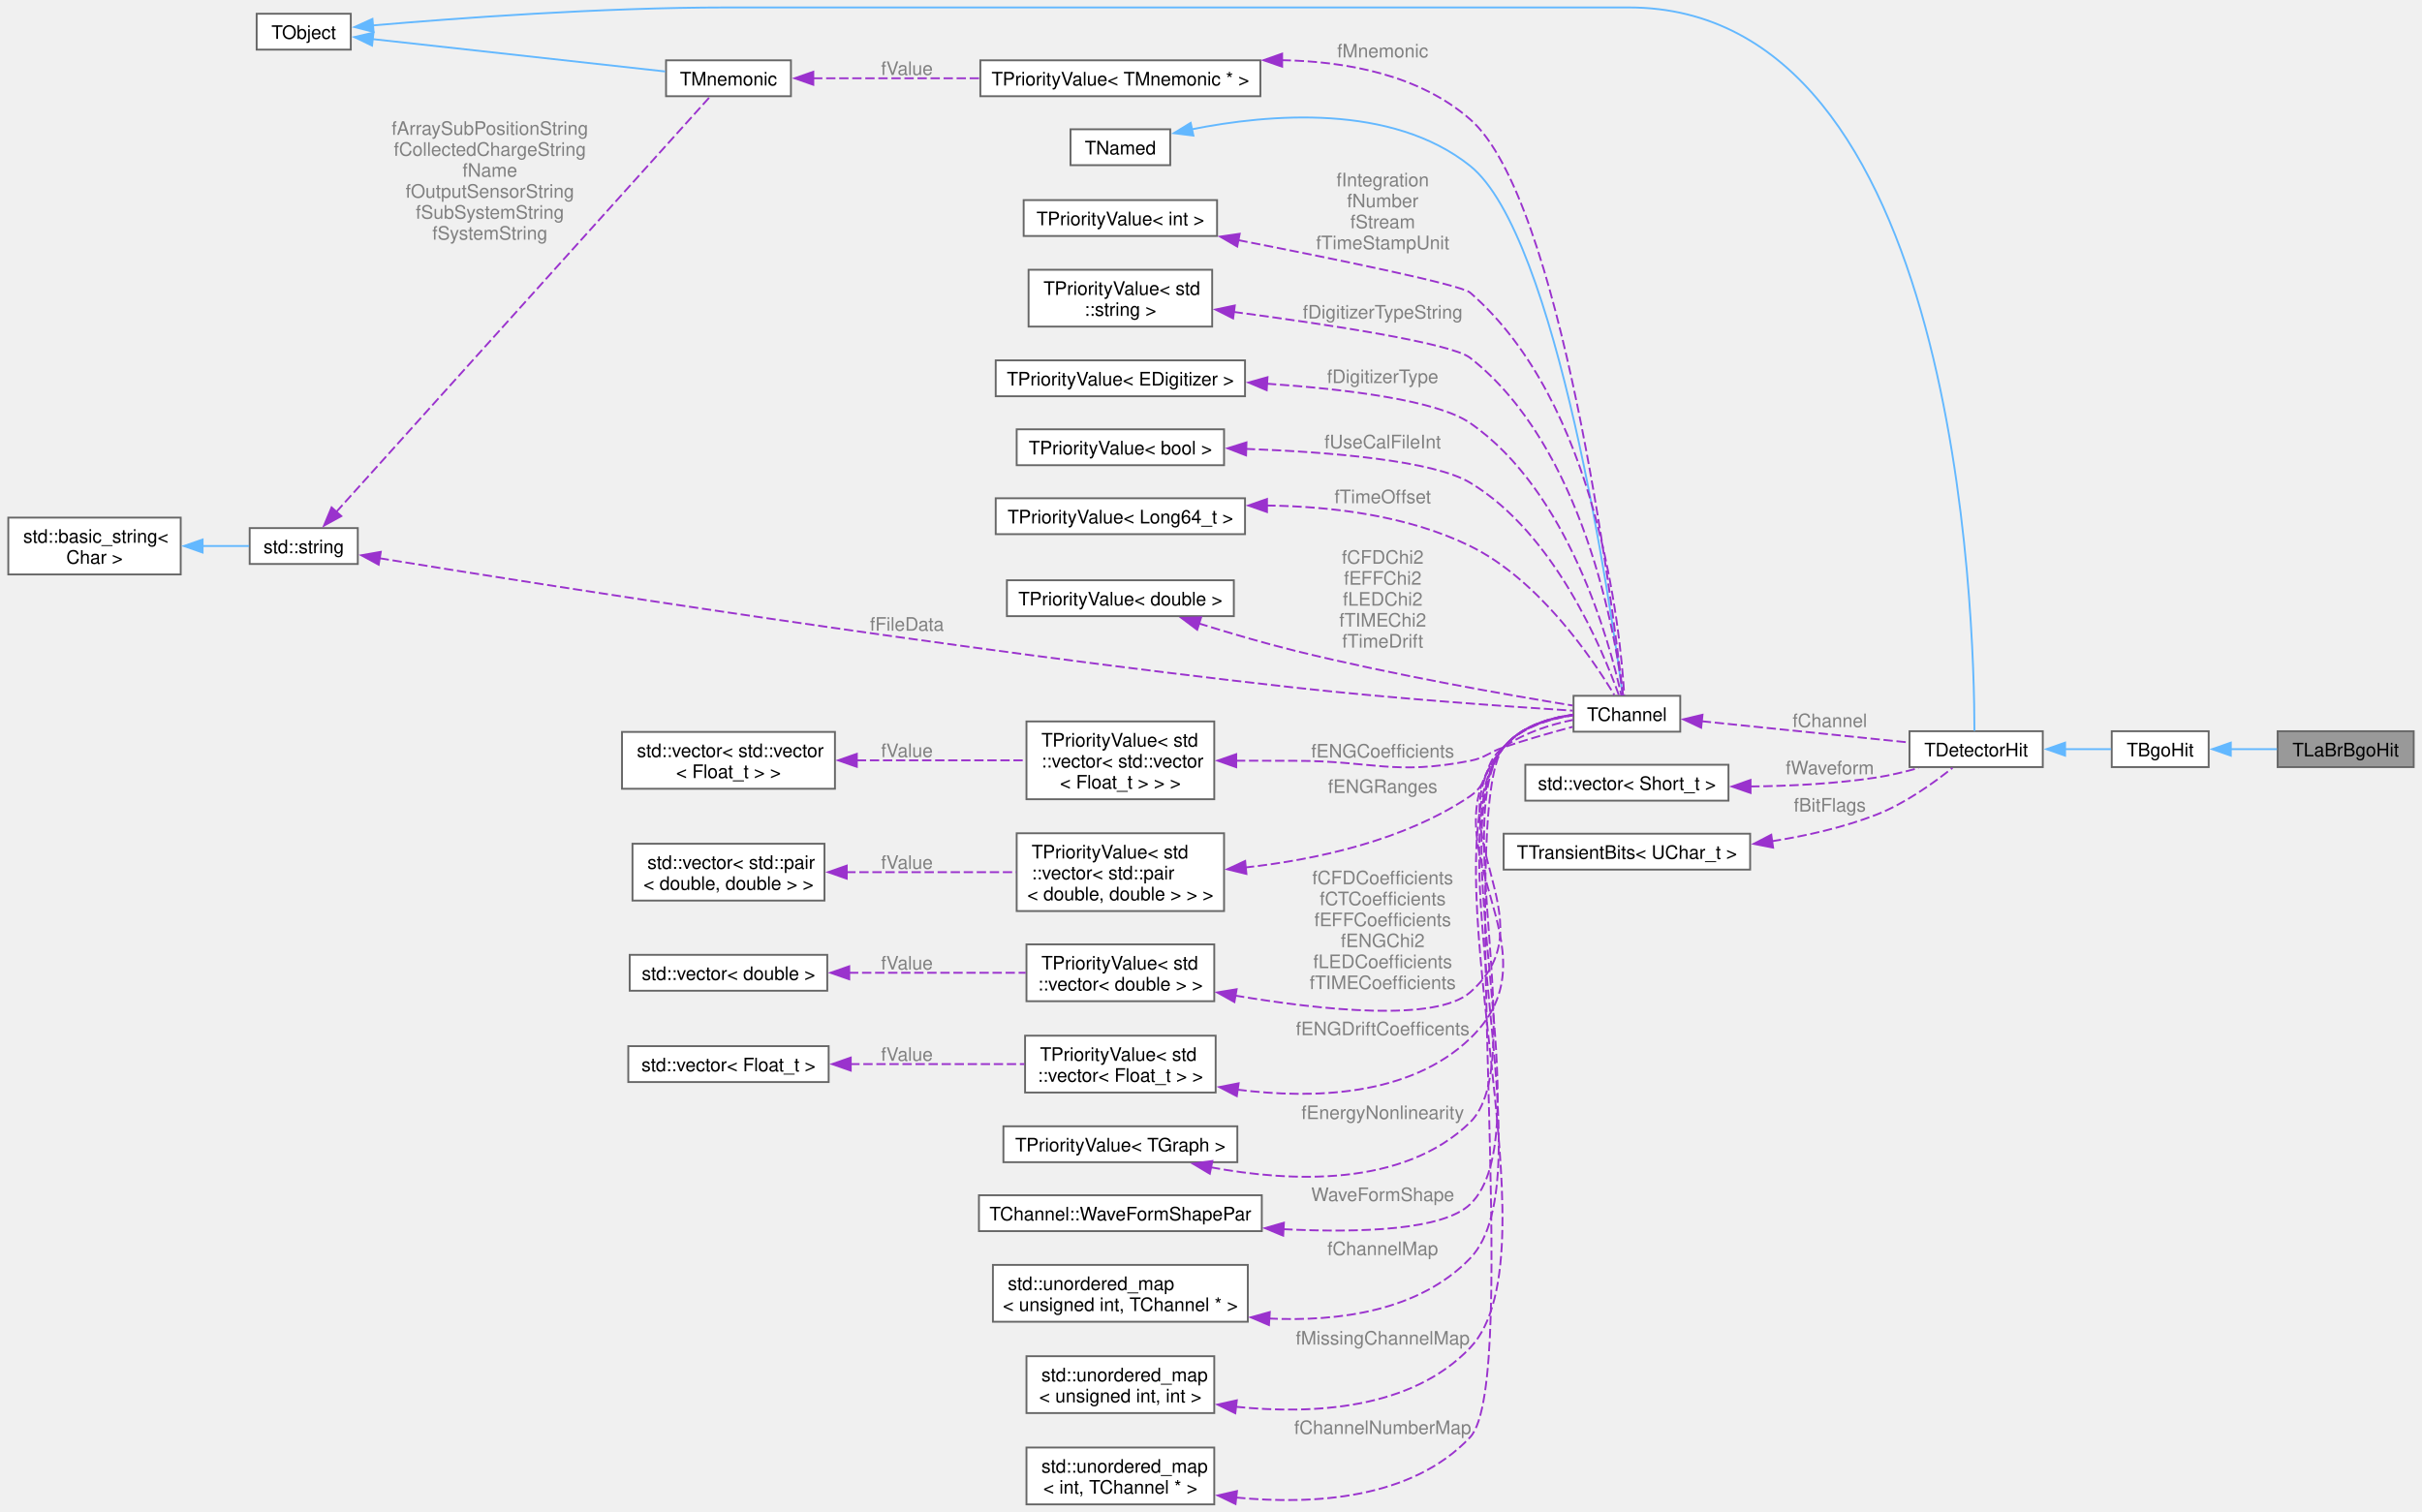
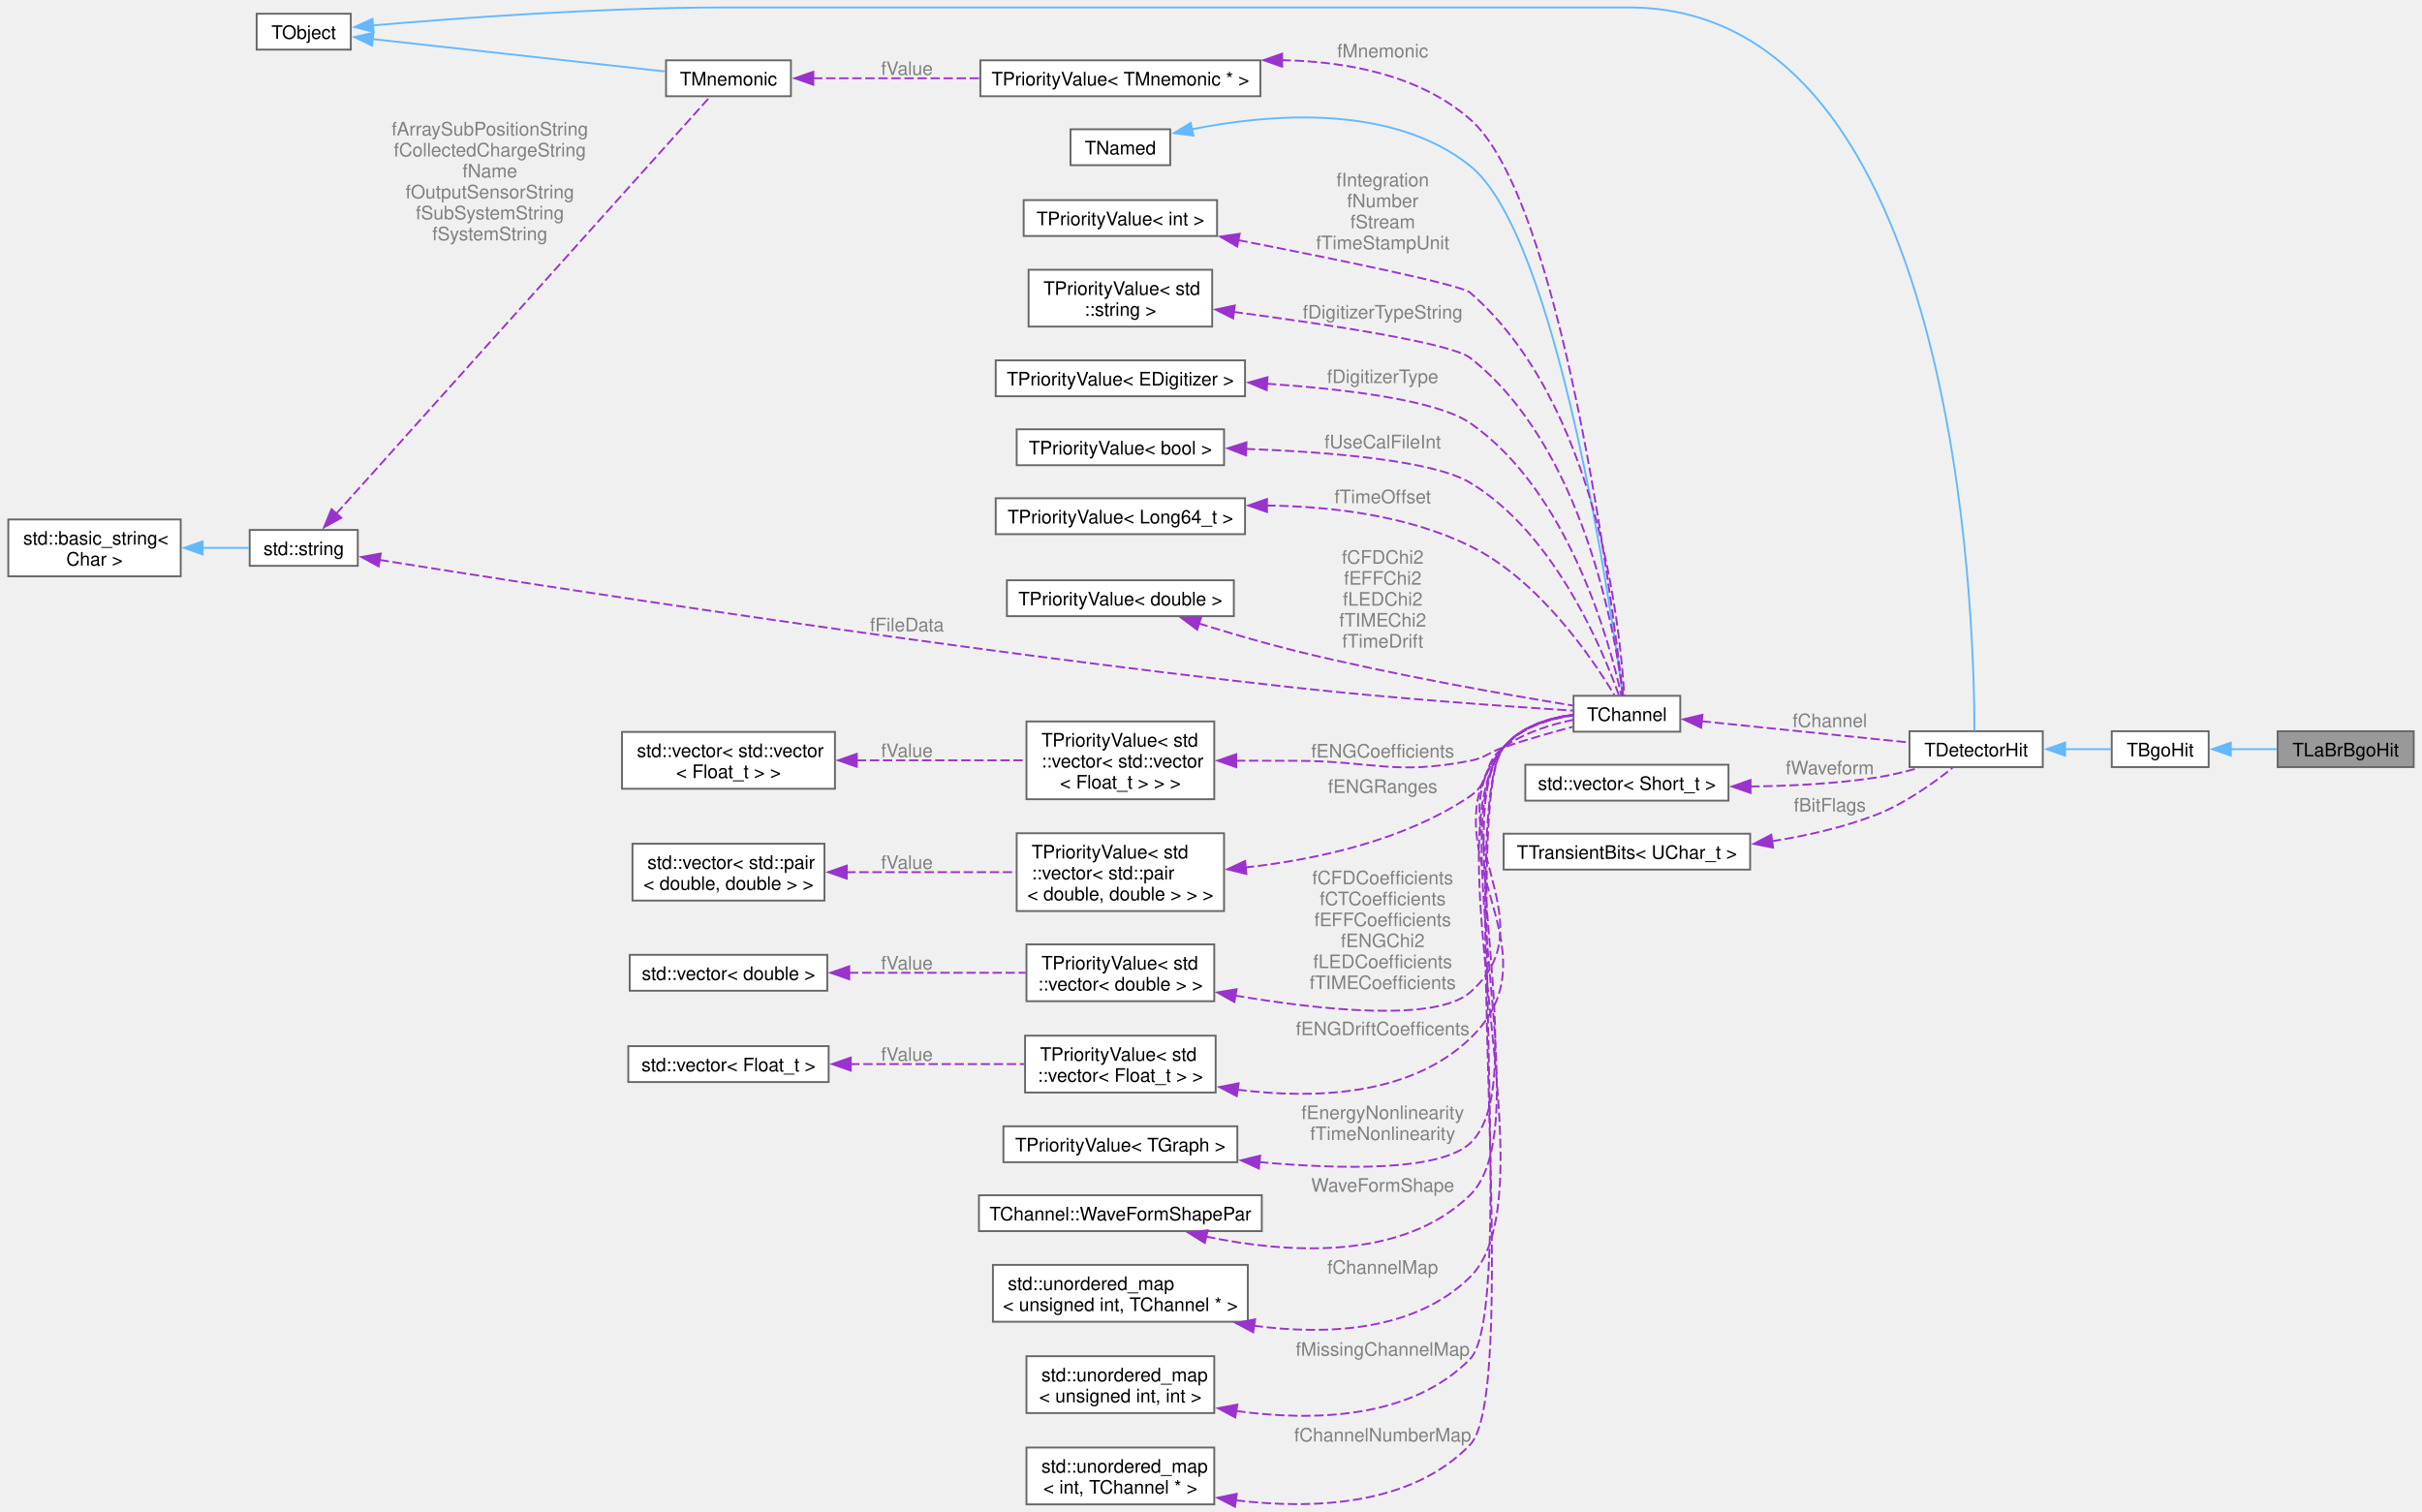
<svg xmlns="http://www.w3.org/2000/svg" xmlns:xlink="http://www.w3.org/1999/xlink" width="1299pt" height="811pt" viewBox="0.00 0.00 1298.50 811.25">
  <g id="graph0" class="graph" transform="scale(1 1) rotate(0) translate(4 807.25)">
    <g id="Node000001" class="node">
      <g id="a_Node000001">
        <a xlink:title=" ">
          <polygon fill="#999999" stroke="#666666" points="1290.5,-414.88 1217.5,-414.88 1217.5,-395.62 1290.5,-395.62 1290.5,-414.88" />
          <text text-anchor="middle" x="1254" y="-401.38" font-family="Helvetica,sans-Serif" font-size="10.00">TLaBrBgoHit</text>
        </a>
      </g>
    </g>
    <g id="Node000002" class="node">
      <g id="a_Node000002">
        <a xlink:href="class_t_bgo_hit.html" target="_top" xlink:title=" ">
          <polygon fill="white" stroke="#666666" points="1180.5,-414.88 1128.5,-414.88 1128.5,-395.62 1180.5,-395.62 1180.5,-414.88" />
          <text text-anchor="middle" x="1154.5" y="-401.38" font-family="Helvetica,sans-Serif" font-size="10.00">TBgoHit</text>
        </a>
      </g>
    </g>
    <g id="edge1_Node000001_Node000002" class="edge">
      <g id="a_edge1_Node000001_Node000002">
        <a xlink:title=" ">
          <path fill="none" stroke="#63b8ff" d="M1192.31,-405.25C1200.44,-405.25 1209.03,-405.25 1217.12,-405.25" />
          <polygon fill="#63b8ff" stroke="#63b8ff" points="1192.38,-401.75 1182.38,-405.25 1192.38,-408.75 1192.38,-401.75" />
        </a>
      </g>
    </g>
    <g id="Node000003" class="node">
      <g id="a_Node000003">
        <a xlink:href="class_t_detector_hit.html" target="_top" xlink:title=" ">
          <polygon fill="white" stroke="#666666" points="1091.5,-414.88 1020,-414.88 1020,-395.62 1091.5,-395.62 1091.5,-414.88" />
          <text text-anchor="middle" x="1055.75" y="-401.38" font-family="Helvetica,sans-Serif" font-size="10.00">TDetectorHit</text>
        </a>
      </g>
    </g>
    <g id="edge2_Node000002_Node000003" class="edge">
      <g id="a_edge2_Node000002_Node000003">
        <a xlink:title=" ">
          <path fill="none" stroke="#63b8ff" d="M1103.44,-405.25C1111.97,-405.25 1120.57,-405.25 1128.18,-405.25" />
          <polygon fill="#63b8ff" stroke="#63b8ff" points="1103.47,-401.75 1093.47,-405.25 1103.47,-408.75 1103.47,-401.75" />
        </a>
      </g>
    </g>
    <g id="Node000004" class="node">
      <g id="a_Node000004">
        <a xlink:title=" ">
          <polygon fill="white" stroke="#666666" points="183.75,-799.88 133.25,-799.88 133.25,-780.62 183.75,-780.62 183.75,-799.88" />
          <text text-anchor="middle" x="158.5" y="-786.38" font-family="Helvetica,sans-Serif" font-size="10.00">TObject</text>
        </a>
      </g>
    </g>
    <g id="edge3_Node000003_Node000004" class="edge">
      <g id="a_edge3_Node000003_Node000004">
        <a xlink:title=" ">
          <path fill="none" stroke="#63b8ff" d="M195.58,-793.61C240.14,-797.46 318.27,-803.25 385.38,-803.25 385.38,-803.25 385.38,-803.25 869.38,-803.25 1046.22,-803.25 1054.78,-476.38 1054.83,-415.09" />
          <polygon fill="#63b8ff" stroke="#63b8ff" points="195.98,-790.13 185.71,-792.74 195.37,-797.1 195.98,-790.13" />
        </a>
      </g>
    </g>
    <g id="Node000015" class="node">
      <g id="a_Node000015">
        <a xlink:href="class_t_mnemonic.html" target="_top" xlink:title=" ">
          <polygon fill="white" stroke="#666666" points="419.88,-774.88 352.88,-774.88 352.88,-755.62 419.88,-755.62 419.88,-774.88" />
          <text text-anchor="middle" x="386.38" y="-761.38" font-family="Helvetica,sans-Serif" font-size="10.00">TMnemonic</text>
        </a>
      </g>
    </g>
    <g id="edge15_Node000015_Node000004" class="edge">
      <g id="a_edge15_Node000015_Node000004">
        <a xlink:title=" ">
          <path fill="none" stroke="#63b8ff" d="M195.48,-786.27C238.71,-781.48 310.6,-773.53 352.43,-768.9" />
          <polygon fill="#63b8ff" stroke="#63b8ff" points="195.16,-782.78 185.61,-787.36 195.93,-789.74 195.16,-782.78" />
        </a>
      </g>
    </g>
    <g id="Node000005" class="node">
      <g id="a_Node000005">
        <a xlink:title=" ">
          <polygon fill="white" stroke="#666666" points="922.88,-396.88 813.88,-396.88 813.88,-377.62 922.88,-377.62 922.88,-396.88" />
          <text text-anchor="middle" x="868.38" y="-383.38" font-family="Helvetica,sans-Serif" font-size="10.00">std::vector&lt; Short_t &gt;</text>
        </a>
      </g>
    </g>
    <g id="edge4_Node000003_Node000005" class="edge">
      <g id="a_edge4_Node000003_Node000005">
        <a xlink:title=" ">
          <path fill="none" stroke="#9a32cd" stroke-dasharray="5,2" d="M934.57,-385.23C956.14,-385.46 980.19,-386.68 1002,-390 1009.54,-391.15 1017.52,-393.07 1024.93,-395.16" />
          <polygon fill="#9a32cd" stroke="#9a32cd" points="934.73,-381.73 924.72,-385.2 934.71,-388.73 934.73,-381.73" />
        </a>
      </g>
      <text text-anchor="middle" x="977.25" y="-391.75" font-family="Helvetica,sans-Serif" font-size="10.00" fill="grey"> fWaveform</text>
    </g>
    <g id="Node000006" class="node">
      <g id="a_Node000006">
        <a xlink:href="class_t_channel.html" target="_top" xlink:title=" ">
          <polygon fill="white" stroke="#666666" points="897,-433.88 839.75,-433.88 839.75,-414.62 897,-414.62 897,-433.88" />
          <text text-anchor="middle" x="868.38" y="-420.38" font-family="Helvetica,sans-Serif" font-size="10.00">TChannel</text>
        </a>
      </g>
    </g>
    <g id="edge5_Node000003_Node000006" class="edge">
      <g id="a_edge5_Node000003_Node000006">
        <a xlink:title=" ">
          <path fill="none" stroke="#9a32cd" stroke-dasharray="5,2" d="M908.55,-420.23C941.38,-416.87 987.83,-412.11 1019.51,-408.86" />
          <polygon fill="#9a32cd" stroke="#9a32cd" points="908.22,-416.75 898.63,-421.25 908.94,-423.71 908.22,-416.75" />
        </a>
      </g>
      <text text-anchor="middle" x="977.25" y="-417.07" font-family="Helvetica,sans-Serif" font-size="10.00" fill="grey"> fChannel</text>
    </g>
    <g id="Node000007" class="node">
      <g id="a_Node000007">
        <a xlink:title=" ">
          <polygon fill="white" stroke="#666666" points="623.38,-737.88 569.88,-737.88 569.88,-718.62 623.38,-718.62 623.38,-737.88" />
          <text text-anchor="middle" x="596.62" y="-724.38" font-family="Helvetica,sans-Serif" font-size="10.00">TNamed</text>
        </a>
      </g>
    </g>
    <g id="edge6_Node000006_Node000007" class="edge">
      <g id="a_edge6_Node000006_Node000007">
        <a xlink:title=" ">
          <path fill="none" stroke="#63b8ff" d="M635,-737.88C676.2,-746.1 742.18,-751.88 784.25,-718.25 830.96,-680.91 859.88,-481.23 866.11,-434.18" />
          <polygon fill="#63b8ff" stroke="#63b8ff" points="635.82,-734.48 625.31,-735.79 634.35,-741.32 635.82,-734.48" />
        </a>
      </g>
    </g>
    <g id="Node000008" class="node">
      <g id="a_Node000008">
        <a xlink:href="class_t_priority_value.html" target="_top" xlink:title=" ">
          <polygon fill="white" stroke="#666666" points="648.5,-699.88 544.75,-699.88 544.75,-680.62 648.5,-680.62 648.5,-699.88" />
          <text text-anchor="middle" x="596.62" y="-686.38" font-family="Helvetica,sans-Serif" font-size="10.00">TPriorityValue&lt; int &gt;</text>
        </a>
      </g>
    </g>
    <g id="edge7_Node000006_Node000008" class="edge">
      <g id="a_edge7_Node000006_Node000008">
        <a xlink:title=" ">
          <path fill="none" stroke="#9a32cd" stroke-dasharray="5,2" d="M659.94,-678.38C712.31,-668.17 779.41,-654.45 784.25,-650.25 852.77,-590.79 864.85,-469.75 866.95,-434.25" />
          <polygon fill="#9a32cd" stroke="#9a32cd" points="659.32,-674.94 650.17,-680.28 660.65,-681.81 659.32,-674.94" />
        </a>
      </g>
      <text text-anchor="middle" x="737.38" y="-707.26" font-family="Helvetica,sans-Serif" font-size="10.00" fill="grey"> fIntegration</text>
      <text text-anchor="middle" x="737.38" y="-696.01" font-family="Helvetica,sans-Serif" font-size="10.00" fill="grey">fNumber</text>
      <text text-anchor="middle" x="737.38" y="-684.76" font-family="Helvetica,sans-Serif" font-size="10.00" fill="grey">fStream</text>
      <text text-anchor="middle" x="737.38" y="-673.51" font-family="Helvetica,sans-Serif" font-size="10.00" fill="grey">fTimeStampUnit</text>
    </g>
    <g id="Node000009" class="node">
      <g id="a_Node000009">
        <a xlink:title=" ">
          <polygon fill="white" stroke="#666666" points="645.88,-662.5 547.38,-662.5 547.38,-632 645.88,-632 645.88,-662.5" />
          <text text-anchor="start" x="555.38" y="-649" font-family="Helvetica,sans-Serif" font-size="10.00">TPriorityValue&lt; std</text>
          <text text-anchor="middle" x="596.62" y="-637.75" font-family="Helvetica,sans-Serif" font-size="10.00">::string &gt;</text>
        </a>
      </g>
    </g>
    <g id="edge8_Node000006_Node000009" class="edge">
      <g id="a_edge8_Node000006_Node000009">
        <a xlink:title=" ">
          <path fill="none" stroke="#9a32cd" stroke-dasharray="5,2" d="M657.37,-639.88C708.1,-633.16 774.24,-623.1 784.25,-615.25 845.15,-567.49 862.32,-466.11 866.31,-434.13" />
          <polygon fill="#9a32cd" stroke="#9a32cd" points="657.12,-636.38 647.66,-641.15 658.03,-643.33 657.12,-636.38" />
        </a>
      </g>
      <text text-anchor="middle" x="737.38" y="-636.31" font-family="Helvetica,sans-Serif" font-size="10.00" fill="grey"> fDigitizerTypeString</text>
    </g>
    <g id="Node000010" class="node">
      <g id="a_Node000010">
        <a xlink:href="class_t_priority_value.html" target="_top" xlink:title=" ">
          <polygon fill="white" stroke="#666666" points="663.5,-613.88 529.75,-613.88 529.75,-594.62 663.5,-594.62 663.5,-613.88" />
          <text text-anchor="middle" x="596.62" y="-600.38" font-family="Helvetica,sans-Serif" font-size="10.00">TPriorityValue&lt; EDigitizer &gt;</text>
        </a>
      </g>
    </g>
    <g id="edge9_Node000006_Node000010" class="edge">
      <g id="a_edge9_Node000006_Node000010">
        <a xlink:title=" ">
          <path fill="none" stroke="#9a32cd" stroke-dasharray="5,2" d="M675.25,-601.36C718.33,-598.39 766.67,-592.39 784.25,-580.25 837.27,-543.62 859.24,-462.11 865.42,-434" />
          <polygon fill="#9a32cd" stroke="#9a32cd" points="675.13,-597.86 665.37,-601.99 675.57,-604.84 675.13,-597.86" />
        </a>
      </g>
      <text text-anchor="middle" x="737.38" y="-601.69" font-family="Helvetica,sans-Serif" font-size="10.00" fill="grey"> fDigitizerType</text>
    </g>
    <g id="Node000011" class="node">
      <g id="a_Node000011">
        <a xlink:href="class_t_priority_value.html" target="_top" xlink:title=" ">
          <polygon fill="white" stroke="#666666" points="652.25,-576.88 541,-576.88 541,-557.62 652.25,-557.62 652.25,-576.88" />
          <text text-anchor="middle" x="596.62" y="-563.38" font-family="Helvetica,sans-Serif" font-size="10.00">TPriorityValue&lt; bool &gt;</text>
        </a>
      </g>
    </g>
    <g id="edge10_Node000006_Node000011" class="edge">
      <g id="a_edge10_Node000006_Node000011">
        <a xlink:title=" ">
          <path fill="none" stroke="#9a32cd" stroke-dasharray="5,2" d="M663.93,-566.38C709.2,-564.7 764.43,-560.15 784.25,-548.25 829.58,-521.03 855.45,-458.45 864.09,-434.15" />
          <polygon fill="#9a32cd" stroke="#9a32cd" points="664.05,-562.88 654.17,-566.7 664.28,-569.87 664.05,-562.88" />
        </a>
      </g>
      <text text-anchor="middle" x="737.38" y="-566.68" font-family="Helvetica,sans-Serif" font-size="10.00" fill="grey"> fUseCalFileInt</text>
    </g>
    <g id="Node000012" class="node">
      <g id="a_Node000012">
        <a xlink:href="class_t_priority_value.html" target="_top" xlink:title=" ">
          <polygon fill="white" stroke="#666666" points="663.5,-539.88 529.75,-539.88 529.75,-520.62 663.5,-520.62 663.5,-539.88" />
          <text text-anchor="middle" x="596.62" y="-526.38" font-family="Helvetica,sans-Serif" font-size="10.00">TPriorityValue&lt; Long64_t &gt;</text>
        </a>
      </g>
    </g>
    <g id="edge11_Node000006_Node000012" class="edge">
      <g id="a_edge11_Node000006_Node000012">
        <a xlink:title=" ">
          <path fill="none" stroke="#9a32cd" stroke-dasharray="5,2" d="M674.91,-536C709.88,-535.56 750.78,-530.64 784.25,-514.25 821.31,-496.1 849.94,-453.78 861.63,-434.34" />
          <polygon fill="#9a32cd" stroke="#9a32cd" points="675.29,-532.5 665.29,-535.99 675.29,-539.5 675.29,-532.5" />
        </a>
      </g>
      <text text-anchor="middle" x="737.38" y="-537.22" font-family="Helvetica,sans-Serif" font-size="10.00" fill="grey"> fTimeOffset</text>
    </g>
    <g id="Node000013" class="node">
      <g id="a_Node000013">
        <a xlink:href="class_t_priority_value.html" target="_top" xlink:title=" ">
          <polygon fill="white" stroke="#666666" points="657.5,-495.88 535.75,-495.88 535.75,-476.62 657.5,-476.62 657.5,-495.88" />
          <text text-anchor="middle" x="596.62" y="-482.38" font-family="Helvetica,sans-Serif" font-size="10.00">TPriorityValue&lt; double &gt;</text>
        </a>
      </g>
    </g>
    <g id="edge12_Node000006_Node000013" class="edge">
      <g id="a_edge12_Node000006_Node000013">
        <a xlink:title=" ">
          <path fill="none" stroke="#9a32cd" stroke-dasharray="5,2" d="M638.6,-472.76C654.67,-467.73 673.35,-462.23 690.5,-458 742.55,-445.16 804.24,-434.37 839.3,-428.66" />
          <polygon fill="#9a32cd" stroke="#9a32cd" points="637.85,-469.32 629.38,-475.68 639.97,-475.99 637.85,-469.32" />
        </a>
      </g>
      <text text-anchor="middle" x="737.38" y="-504.75" font-family="Helvetica,sans-Serif" font-size="10.00" fill="grey"> fCFDChi2</text>
      <text text-anchor="middle" x="737.38" y="-493.5" font-family="Helvetica,sans-Serif" font-size="10.00" fill="grey">fEFFChi2</text>
      <text text-anchor="middle" x="737.38" y="-482.25" font-family="Helvetica,sans-Serif" font-size="10.00" fill="grey">fLEDChi2</text>
      <text text-anchor="middle" x="737.38" y="-471" font-family="Helvetica,sans-Serif" font-size="10.00" fill="grey">fTIMEChi2</text>
      <text text-anchor="middle" x="737.38" y="-459.75" font-family="Helvetica,sans-Serif" font-size="10.00" fill="grey">fTimeDrift</text>
    </g>
    <g id="Node000014" class="node">
      <g id="a_Node000014">
        <a xlink:href="class_t_priority_value.html" target="_top" xlink:title=" ">
          <polygon fill="white" stroke="#666666" points="671.75,-774.88 521.5,-774.88 521.5,-755.62 671.75,-755.62 671.75,-774.88" />
          <text text-anchor="middle" x="596.62" y="-761.38" font-family="Helvetica,sans-Serif" font-size="10.00">TPriorityValue&lt; TMnemonic * &gt;</text>
        </a>
      </g>
    </g>
    <g id="edge13_Node000006_Node000014" class="edge">
      <g id="a_edge13_Node000006_Node000014">
        <a xlink:title=" ">
          <path fill="none" stroke="#9a32cd" stroke-dasharray="5,2" d="M683.15,-774.96C718.24,-774.33 756.95,-767.03 784.25,-743.25 833.12,-700.68 860.58,-483.72 866.26,-434.29" />
          <polygon fill="#9a32cd" stroke="#9a32cd" points="683.42,-771.46 673.41,-774.95 683.41,-778.46 683.42,-771.46" />
        </a>
      </g>
      <text text-anchor="middle" x="737.38" y="-776.44" font-family="Helvetica,sans-Serif" font-size="10.00" fill="grey"> fMnemonic</text>
    </g>
    <g id="edge14_Node000014_Node000015" class="edge">
      <g id="a_edge14_Node000014_Node000015">
        <a xlink:title=" ">
          <path fill="none" stroke="#9a32cd" stroke-dasharray="5,2" d="M431.77,-765.25C457.81,-765.25 491.38,-765.25 521.35,-765.25" />
          <polygon fill="#9a32cd" stroke="#9a32cd" points="431.89,-761.75 421.89,-765.25 431.89,-768.75 431.89,-761.75" />
        </a>
      </g>
      <text text-anchor="middle" x="482.12" y="-767" font-family="Helvetica,sans-Serif" font-size="10.00" fill="grey"> fValue</text>
    </g>
    <g id="Node000016" class="node">
      <g id="a_Node000016">
        <a xlink:title=" ">
-           <polygon fill="white" stroke="#666666" points="187.5,-523.88 129.5,-523.88 129.5,-504.62 187.5,-504.62 187.5,-523.88" />
-           <text text-anchor="middle" x="158.5" y="-510.38" font-family="Helvetica,sans-Serif" font-size="10.00">std::string</text>
+           <polygon fill="white" stroke="#666666" points="187.5,-522.88 129.5,-522.88 129.5,-503.62 187.5,-503.62 187.5,-522.88" />
+           <text text-anchor="middle" x="158.5" y="-509.38" font-family="Helvetica,sans-Serif" font-size="10.00">std::string</text>
        </a>
      </g>
    </g>
    <g id="edge31_Node000006_Node000016" class="edge">
      <g id="a_edge31_Node000006_Node000016">
        <a xlink:title=" ">
-           <path fill="none" stroke="#9a32cd" stroke-dasharray="5,2" d="M199.23,-507.69C287.4,-493.31 506.22,-458.71 690.5,-438.25 743.01,-432.42 804.54,-428.12 839.45,-425.91" />
-           <polygon fill="#9a32cd" stroke="#9a32cd" points="198.71,-504.23 189.41,-509.29 199.84,-511.13 198.71,-504.23" />
-         </a>
-       </g>
-       <text text-anchor="middle" x="482.12" y="-468.8" font-family="Helvetica,sans-Serif" font-size="10.00" fill="grey"> fFileData</text>
+           <path fill="none" stroke="#9a32cd" stroke-dasharray="5,2" d="M199.23,-506.79C287.41,-492.63 506.25,-458.53 690.5,-438.25 743.01,-432.47 804.55,-428.15 839.45,-425.93" />
+           <polygon fill="#9a32cd" stroke="#9a32cd" points="198.73,-503.32 189.41,-508.37 199.84,-510.23 198.73,-503.32" />
+         </a>
+       </g>
+       <text text-anchor="middle" x="482.12" y="-468.47" font-family="Helvetica,sans-Serif" font-size="10.00" fill="grey"> fFileData</text>
    </g>
    <g id="edge16_Node000015_Node000016" class="edge">
      <g id="a_edge16_Node000015_Node000016">
        <a xlink:title=" ">
-           <path fill="none" stroke="#9a32cd" stroke-dasharray="5,2" d="M175.95,-532.53C220.46,-581.99 342.15,-717.22 376.34,-755.21" />
-           <polygon fill="#9a32cd" stroke="#9a32cd" points="178.66,-530.31 169.37,-525.21 173.45,-534.99 178.66,-530.31" />
-         </a>
-       </g>
-       <text text-anchor="middle" x="258.38" y="-734.9" font-family="Helvetica,sans-Serif" font-size="10.00" fill="grey"> fArraySubPositionString</text>
-       <text text-anchor="middle" x="258.38" y="-723.65" font-family="Helvetica,sans-Serif" font-size="10.00" fill="grey">fCollectedChargeString</text>
-       <text text-anchor="middle" x="258.38" y="-712.4" font-family="Helvetica,sans-Serif" font-size="10.00" fill="grey">fName</text>
-       <text text-anchor="middle" x="258.38" y="-701.15" font-family="Helvetica,sans-Serif" font-size="10.00" fill="grey">fOutputSensorString</text>
-       <text text-anchor="middle" x="258.38" y="-689.9" font-family="Helvetica,sans-Serif" font-size="10.00" fill="grey">fSubSystemString</text>
-       <text text-anchor="middle" x="258.38" y="-678.65" font-family="Helvetica,sans-Serif" font-size="10.00" fill="grey">fSystemString</text>
+           <path fill="none" stroke="#9a32cd" stroke-dasharray="5,2" d="M175.95,-531.61C220.46,-581.26 342.15,-717.03 376.34,-755.17" />
+           <polygon fill="#9a32cd" stroke="#9a32cd" points="178.65,-529.37 169.36,-524.26 173.43,-534.04 178.65,-529.37" />
+         </a>
+       </g>
+       <text text-anchor="middle" x="258.38" y="-734.55" font-family="Helvetica,sans-Serif" font-size="10.00" fill="grey"> fArraySubPositionString</text>
+       <text text-anchor="middle" x="258.38" y="-723.3" font-family="Helvetica,sans-Serif" font-size="10.00" fill="grey">fCollectedChargeString</text>
+       <text text-anchor="middle" x="258.38" y="-712.05" font-family="Helvetica,sans-Serif" font-size="10.00" fill="grey">fName</text>
+       <text text-anchor="middle" x="258.38" y="-700.8" font-family="Helvetica,sans-Serif" font-size="10.00" fill="grey">fOutputSensorString</text>
+       <text text-anchor="middle" x="258.38" y="-689.55" font-family="Helvetica,sans-Serif" font-size="10.00" fill="grey">fSubSystemString</text>
+       <text text-anchor="middle" x="258.38" y="-678.3" font-family="Helvetica,sans-Serif" font-size="10.00" fill="grey">fSystemString</text>
    </g>
    <g id="Node000017" class="node">
      <g id="a_Node000017">
        <a xlink:title=" ">
-           <polygon fill="white" stroke="#666666" points="92.5,-529.5 0,-529.5 0,-499 92.5,-499 92.5,-529.5" />
-           <text text-anchor="start" x="8" y="-516" font-family="Helvetica,sans-Serif" font-size="10.00">std::basic_string&lt;</text>
-           <text text-anchor="middle" x="46.25" y="-504.75" font-family="Helvetica,sans-Serif" font-size="10.00"> Char &gt;</text>
+           <polygon fill="white" stroke="#666666" points="92.5,-528.5 0,-528.5 0,-498 92.5,-498 92.5,-528.5" />
+           <text text-anchor="start" x="8" y="-515" font-family="Helvetica,sans-Serif" font-size="10.00">std::basic_string&lt;</text>
+           <text text-anchor="middle" x="46.25" y="-503.75" font-family="Helvetica,sans-Serif" font-size="10.00"> Char &gt;</text>
        </a>
      </g>
    </g>
    <g id="edge17_Node000016_Node000017" class="edge">
      <g id="a_edge17_Node000016_Node000017">
        <a xlink:title=" ">
-           <path fill="none" stroke="#63b8ff" d="M104.12,-514.25C112.81,-514.25 121.45,-514.25 129.16,-514.25" />
-           <polygon fill="#63b8ff" stroke="#63b8ff" points="104.24,-510.75 94.24,-514.25 104.24,-517.75 104.24,-510.75" />
+           <path fill="none" stroke="#63b8ff" d="M104.12,-513.25C112.81,-513.25 121.45,-513.25 129.16,-513.25" />
+           <polygon fill="#63b8ff" stroke="#63b8ff" points="104.24,-509.75 94.24,-513.25 104.24,-516.75 104.24,-509.75" />
        </a>
      </g>
    </g>
    <g id="Node000018" class="node">
      <g id="a_Node000018">
        <a xlink:title=" ">
          <polygon fill="white" stroke="#666666" points="647,-420.12 546.25,-420.12 546.25,-378.38 647,-378.38 647,-420.12" />
          <text text-anchor="start" x="554.25" y="-406.62" font-family="Helvetica,sans-Serif" font-size="10.00">TPriorityValue&lt; std</text>
          <text text-anchor="start" x="554.25" y="-395.38" font-family="Helvetica,sans-Serif" font-size="10.00">::vector&lt; std::vector</text>
          <text text-anchor="middle" x="596.62" y="-384.12" font-family="Helvetica,sans-Serif" font-size="10.00">&lt; Float_t &gt; &gt; &gt;</text>
        </a>
      </g>
    </g>
    <g id="edge18_Node000006_Node000018" class="edge">
      <g id="a_edge18_Node000006_Node000018">
        <a xlink:title=" ">
          <path fill="none" stroke="#9a32cd" stroke-dasharray="5,2" d="M658.63,-399.06C669.25,-399.04 680.2,-399.01 690.5,-399 732.17,-398.94 743.34,-391.07 784.25,-399 792.72,-400.64 794.08,-403.49 802.25,-406.25 814.25,-410.31 827.72,-414.15 839.28,-417.23" />
          <polygon fill="#9a32cd" stroke="#9a32cd" points="658.78,-395.56 648.78,-399.09 658.79,-402.56 658.78,-395.56" />
        </a>
      </g>
      <text text-anchor="middle" x="737.38" y="-400.75" font-family="Helvetica,sans-Serif" font-size="10.00" fill="grey"> fENGCoefficients</text>
    </g>
    <g id="Node000019" class="node">
      <g id="a_Node000019">
        <a xlink:title=" ">
          <polygon fill="white" stroke="#666666" points="443.5,-414.5 329.25,-414.5 329.25,-384 443.5,-384 443.5,-414.5" />
          <text text-anchor="start" x="337.25" y="-401" font-family="Helvetica,sans-Serif" font-size="10.00">std::vector&lt; std::vector</text>
          <text text-anchor="middle" x="386.38" y="-389.75" font-family="Helvetica,sans-Serif" font-size="10.00">&lt; Float_t &gt; &gt;</text>
        </a>
      </g>
    </g>
    <g id="edge19_Node000018_Node000019" class="edge">
      <g id="a_edge19_Node000018_Node000019">
        <a xlink:title=" ">
          <path fill="none" stroke="#9a32cd" stroke-dasharray="5,2" d="M455.24,-399.25C484.8,-399.25 518.82,-399.25 545.97,-399.25" />
          <polygon fill="#9a32cd" stroke="#9a32cd" points="455.24,-395.75 445.24,-399.25 455.24,-402.75 455.24,-395.75" />
        </a>
      </g>
      <text text-anchor="middle" x="482.12" y="-401" font-family="Helvetica,sans-Serif" font-size="10.00" fill="grey"> fValue</text>
    </g>
    <g id="Node000020" class="node">
      <g id="a_Node000020">
        <a xlink:title=" ">
          <polygon fill="white" stroke="#666666" points="652.25,-360.12 541,-360.12 541,-318.38 652.25,-318.38 652.25,-360.12" />
          <text text-anchor="start" x="549" y="-346.62" font-family="Helvetica,sans-Serif" font-size="10.00">TPriorityValue&lt; std</text>
          <text text-anchor="start" x="549" y="-335.38" font-family="Helvetica,sans-Serif" font-size="10.00">::vector&lt; std::pair</text>
          <text text-anchor="middle" x="596.62" y="-324.12" font-family="Helvetica,sans-Serif" font-size="10.00">&lt; double, double &gt; &gt; &gt;</text>
        </a>
      </g>
    </g>
    <g id="edge20_Node000006_Node000020" class="edge">
      <g id="a_edge20_Node000006_Node000020">
        <a xlink:title=" ">
          <path fill="none" stroke="#9a32cd" stroke-dasharray="5,2" d="M663.43,-341.73C701.47,-345.92 748.69,-356.07 784.25,-380 795.99,-387.9 790.73,-398.03 802.25,-406.25 813.14,-414.02 827.24,-418.44 839.54,-420.95" />
          <polygon fill="#9a32cd" stroke="#9a32cd" points="664.25,-338.29 653.95,-340.8 663.57,-345.26 664.25,-338.29" />
        </a>
      </g>
      <text text-anchor="middle" x="737.38" y="-381.75" font-family="Helvetica,sans-Serif" font-size="10.00" fill="grey"> fENGRanges</text>
    </g>
    <g id="Node000021" class="node">
      <g id="a_Node000021">
        <a xlink:title=" ">
          <polygon fill="white" stroke="#666666" points="437.88,-354.5 334.88,-354.5 334.88,-324 437.88,-324 437.88,-354.5" />
          <text text-anchor="start" x="342.88" y="-341" font-family="Helvetica,sans-Serif" font-size="10.00">std::vector&lt; std::pair</text>
          <text text-anchor="middle" x="386.38" y="-329.75" font-family="Helvetica,sans-Serif" font-size="10.00">&lt; double, double &gt; &gt;</text>
        </a>
      </g>
    </g>
    <g id="edge21_Node000020_Node000021" class="edge">
      <g id="a_edge21_Node000020_Node000021">
        <a xlink:title=" ">
          <path fill="none" stroke="#9a32cd" stroke-dasharray="5,2" d="M449.57,-339.25C478.58,-339.25 512.81,-339.25 540.83,-339.25" />
          <polygon fill="#9a32cd" stroke="#9a32cd" points="449.83,-335.75 439.83,-339.25 449.83,-342.75 449.83,-335.75" />
        </a>
      </g>
      <text text-anchor="middle" x="482.12" y="-341" font-family="Helvetica,sans-Serif" font-size="10.00" fill="grey"> fValue</text>
    </g>
    <g id="Node000022" class="node">
      <g id="a_Node000022">
        <a xlink:title=" ">
          <polygon fill="white" stroke="#666666" points="647,-300.5 546.25,-300.5 546.25,-270 647,-270 647,-300.5" />
          <text text-anchor="start" x="554.25" y="-287" font-family="Helvetica,sans-Serif" font-size="10.00">TPriorityValue&lt; std</text>
          <text text-anchor="middle" x="596.62" y="-275.75" font-family="Helvetica,sans-Serif" font-size="10.00">::vector&lt; double &gt; &gt;</text>
        </a>
      </g>
    </g>
    <g id="edge22_Node000006_Node000022" class="edge">
      <g id="a_edge22_Node000006_Node000022">
        <a xlink:title=" ">
          <path fill="none" stroke="#9a32cd" stroke-dasharray="5,2" d="M658.14,-273.03C705.38,-265.06 765.97,-258.8 784.25,-274.75 828.7,-313.53 763.42,-361.85 802.25,-406.25 811.44,-416.76 826.16,-421.39 839.28,-423.33" />
          <polygon fill="#9a32cd" stroke="#9a32cd" points="657.81,-269.54 648.56,-274.71 659.01,-276.43 657.81,-269.54" />
        </a>
      </g>
      <text text-anchor="middle" x="737.38" y="-332.75" font-family="Helvetica,sans-Serif" font-size="10.00" fill="grey"> fCFDCoefficients</text>
      <text text-anchor="middle" x="737.38" y="-321.5" font-family="Helvetica,sans-Serif" font-size="10.00" fill="grey">fCTCoefficients</text>
      <text text-anchor="middle" x="737.38" y="-310.25" font-family="Helvetica,sans-Serif" font-size="10.00" fill="grey">fEFFCoefficients</text>
      <text text-anchor="middle" x="737.38" y="-299" font-family="Helvetica,sans-Serif" font-size="10.00" fill="grey">fENGChi2</text>
      <text text-anchor="middle" x="737.38" y="-287.75" font-family="Helvetica,sans-Serif" font-size="10.00" fill="grey">fLEDCoefficients</text>
      <text text-anchor="middle" x="737.38" y="-276.5" font-family="Helvetica,sans-Serif" font-size="10.00" fill="grey">fTIMECoefficients</text>
    </g>
    <g id="Node000023" class="node">
      <g id="a_Node000023">
        <a xlink:title=" ">
          <polygon fill="white" stroke="#666666" points="439.38,-294.88 333.38,-294.88 333.38,-275.62 439.38,-275.62 439.38,-294.88" />
          <text text-anchor="middle" x="386.38" y="-281.38" font-family="Helvetica,sans-Serif" font-size="10.00">std::vector&lt; double &gt;</text>
        </a>
      </g>
    </g>
    <g id="edge23_Node000022_Node000023" class="edge">
      <g id="a_edge23_Node000022_Node000023">
        <a xlink:title=" ">
          <path fill="none" stroke="#9a32cd" stroke-dasharray="5,2" d="M451.03,-285.25C481.49,-285.25 517.41,-285.25 545.83,-285.25" />
          <polygon fill="#9a32cd" stroke="#9a32cd" points="451.17,-281.75 441.17,-285.25 451.17,-288.75 451.17,-281.75" />
        </a>
      </g>
      <text text-anchor="middle" x="482.12" y="-287" font-family="Helvetica,sans-Serif" font-size="10.00" fill="grey"> fValue</text>
    </g>
    <g id="Node000024" class="node">
      <g id="a_Node000024">
        <a xlink:title=" ">
          <polygon fill="white" stroke="#666666" points="647.75,-251.5 545.5,-251.5 545.5,-221 647.75,-221 647.75,-251.5" />
          <text text-anchor="start" x="553.5" y="-238" font-family="Helvetica,sans-Serif" font-size="10.00">TPriorityValue&lt; std</text>
          <text text-anchor="middle" x="596.62" y="-226.75" font-family="Helvetica,sans-Serif" font-size="10.00">::vector&lt; Float_t &gt; &gt;</text>
        </a>
      </g>
    </g>
    <g id="edge24_Node000006_Node000024" class="edge">
      <g id="a_edge24_Node000006_Node000024">
        <a xlink:title=" ">
          <path fill="none" stroke="#9a32cd" stroke-dasharray="5,2" d="M659.39,-222.54C700.18,-217.39 751.9,-218.95 784.25,-250 834.69,-298.4 756.79,-353.14 802.25,-406.25 811.4,-416.94 826.28,-421.57 839.51,-423.46" />
          <polygon fill="#9a32cd" stroke="#9a32cd" points="659.09,-219.04 649.69,-223.93 660.09,-225.97 659.09,-219.04" />
        </a>
      </g>
      <text text-anchor="middle" x="737.38" y="-251.75" font-family="Helvetica,sans-Serif" font-size="10.00" fill="grey"> fENGDriftCoefficents</text>
    </g>
    <g id="Node000025" class="node">
      <g id="a_Node000025">
        <a xlink:title=" ">
          <polygon fill="white" stroke="#666666" points="440.12,-245.88 332.62,-245.88 332.62,-226.62 440.12,-226.62 440.12,-245.88" />
          <text text-anchor="middle" x="386.38" y="-232.38" font-family="Helvetica,sans-Serif" font-size="10.00">std::vector&lt; Float_t &gt;</text>
        </a>
      </g>
    </g>
    <g id="edge25_Node000024_Node000025" class="edge">
      <g id="a_edge25_Node000024_Node000025">
        <a xlink:title=" ">
          <path fill="none" stroke="#9a32cd" stroke-dasharray="5,2" d="M451.71,-236.25C481.77,-236.25 517.04,-236.25 545.14,-236.25" />
          <polygon fill="#9a32cd" stroke="#9a32cd" points="451.98,-232.75 441.98,-236.25 451.98,-239.75 451.98,-232.75" />
        </a>
      </g>
      <text text-anchor="middle" x="482.12" y="-238" font-family="Helvetica,sans-Serif" font-size="10.00" fill="grey"> fValue</text>
    </g>
    <g id="Node000026" class="node">
      <g id="a_Node000026">
        <a xlink:href="class_t_priority_value.html" target="_top" xlink:title=" ">
          <polygon fill="white" stroke="#666666" points="659.38,-202.88 533.88,-202.88 533.88,-183.62 659.38,-183.62 659.38,-202.88" />
          <text text-anchor="middle" x="596.62" y="-189.38" font-family="Helvetica,sans-Serif" font-size="10.00">TPriorityValue&lt; TGraph &gt;</text>
        </a>
      </g>
    </g>
    <g id="edge26_Node000006_Node000026" class="edge">
      <g id="a_edge26_Node000006_Node000026">
        <a xlink:title=" ">
-           <path fill="none" stroke="#9a32cd" stroke-dasharray="5,2" d="M645.18,-180.87C687.54,-172.98 748.25,-169.93 784.25,-205 816.41,-236.33 773.49,-371.77 802.25,-406.25 811.27,-417.06 826.14,-421.69 839.4,-423.56" />
-           <polygon fill="#9a32cd" stroke="#9a32cd" points="644.61,-177.41 635.5,-182.83 646,-184.27 644.61,-177.41" />
+           <path fill="none" stroke="#9a32cd" stroke-dasharray="5,2" d="M671.09,-183.67C716.06,-179.62 767.99,-178.77 784.25,-193.75 819.1,-225.86 771.98,-369.78 802.25,-406.25 811.24,-417.08 826.11,-421.71 839.38,-423.58" />
+           <polygon fill="#9a32cd" stroke="#9a32cd" points="670.95,-180.17 661.34,-184.62 671.63,-187.14 670.95,-180.17" />
        </a>
      </g>
      <text text-anchor="middle" x="737.38" y="-206.75" font-family="Helvetica,sans-Serif" font-size="10.00" fill="grey"> fEnergyNonlinearity</text>
+       <text text-anchor="middle" x="737.38" y="-195.5" font-family="Helvetica,sans-Serif" font-size="10.00" fill="grey">fTimeNonlinearity</text>
    </g>
    <g id="Node000027" class="node">
      <g id="a_Node000027">
        <a xlink:href="struct_t_channel_1_1_wave_form_shape_par.html" target="_top" xlink:title=" ">
          <polygon fill="white" stroke="#666666" points="672.5,-165.88 520.75,-165.88 520.75,-146.62 672.5,-146.62 672.5,-165.88" />
          <text text-anchor="middle" x="596.62" y="-152.38" font-family="Helvetica,sans-Serif" font-size="10.00">TChannel::WaveFormShapePar</text>
        </a>
      </g>
    </g>
    <g id="edge27_Node000006_Node000027" class="edge">
      <g id="a_edge27_Node000006_Node000027">
        <a xlink:title=" ">
-           <path fill="none" stroke="#9a32cd" stroke-dasharray="5,2" d="M684.05,-147.66C725.71,-145.6 769.74,-147.17 784.25,-161 823.8,-198.71 767.58,-364.01 802.25,-406.25 811.18,-417.13 826.05,-421.77 839.32,-423.62" />
-           <polygon fill="#9a32cd" stroke="#9a32cd" points="683.97,-144.16 674.19,-148.23 684.37,-151.15 683.97,-144.16" />
-         </a>
-       </g>
-       <text text-anchor="middle" x="737.38" y="-162.75" font-family="Helvetica,sans-Serif" font-size="10.00" fill="grey"> WaveFormShape</text>
+           <path fill="none" stroke="#9a32cd" stroke-dasharray="5,2" d="M642.61,-143.69C685.09,-134.85 747.59,-130.16 784.25,-166 822.53,-203.43 768.26,-364.89 802.25,-406.25 811.19,-417.12 826.06,-421.76 839.33,-423.61" />
+           <polygon fill="#9a32cd" stroke="#9a32cd" points="641.93,-140.26 632.94,-145.87 643.47,-147.08 641.93,-140.26" />
+         </a>
+       </g>
+       <text text-anchor="middle" x="737.38" y="-167.75" font-family="Helvetica,sans-Serif" font-size="10.00" fill="grey"> WaveFormShape</text>
    </g>
    <g id="Node000028" class="node">
      <g id="a_Node000028">
        <a xlink:title=" ">
          <polygon fill="white" stroke="#666666" points="665,-128.5 528.25,-128.5 528.25,-98 665,-98 665,-128.5" />
          <text text-anchor="start" x="536.25" y="-115" font-family="Helvetica,sans-Serif" font-size="10.00">std::unordered_map</text>
          <text text-anchor="middle" x="596.62" y="-103.75" font-family="Helvetica,sans-Serif" font-size="10.00">&lt; unsigned int, TChannel * &gt;</text>
        </a>
      </g>
    </g>
    <g id="edge28_Node000006_Node000028" class="edge">
      <g id="a_edge28_Node000006_Node000028">
        <a xlink:title=" ">
-           <path fill="none" stroke="#9a32cd" stroke-dasharray="5,2" d="M676.13,-99.73C713.97,-97.96 756.97,-103.76 784.25,-132 826.68,-175.93 763.69,-358.89 802.25,-406.25 811.14,-417.17 826,-421.8 839.29,-423.65" />
-           <polygon fill="#9a32cd" stroke="#9a32cd" points="676.35,-96.21 666.6,-100.36 676.81,-103.2 676.35,-96.21" />
-         </a>
-       </g>
-       <text text-anchor="middle" x="737.38" y="-133.75" font-family="Helvetica,sans-Serif" font-size="10.00" fill="grey"> fChannelMap</text>
+           <path fill="none" stroke="#9a32cd" stroke-dasharray="5,2" d="M668.18,-95.86C707.55,-90.68 754.51,-92.75 784.25,-122 829.37,-166.39 762.34,-357.12 802.25,-406.25 811.13,-417.18 825.99,-421.81 839.28,-423.66" />
+           <polygon fill="#9a32cd" stroke="#9a32cd" points="667.9,-92.36 658.53,-97.32 668.94,-99.29 667.9,-92.36" />
+         </a>
+       </g>
+       <text text-anchor="middle" x="737.38" y="-123.75" font-family="Helvetica,sans-Serif" font-size="10.00" fill="grey"> fChannelMap</text>
    </g>
    <g id="Node000029" class="node">
      <g id="a_Node000029">
        <a xlink:title=" ">
          <polygon fill="white" stroke="#666666" points="647,-79.5 546.25,-79.5 546.25,-49 647,-49 647,-79.5" />
          <text text-anchor="start" x="554.25" y="-66" font-family="Helvetica,sans-Serif" font-size="10.00">std::unordered_map</text>
          <text text-anchor="middle" x="596.62" y="-54.75" font-family="Helvetica,sans-Serif" font-size="10.00">&lt; unsigned int, int &gt;</text>
        </a>
      </g>
    </g>
    <g id="edge29_Node000006_Node000029" class="edge">
      <g id="a_edge29_Node000006_Node000029">
        <a xlink:title=" ">
-           <path fill="none" stroke="#9a32cd" stroke-dasharray="5,2" d="M658.62,-52.37C700.05,-48.15 752.84,-50.99 784.25,-84 833.69,-135.96 757.24,-350.41 802.25,-406.25 811.16,-417.3 826.19,-421.93 839.58,-423.73" />
-           <polygon fill="#9a32cd" stroke="#9a32cd" points="658.28,-48.89 648.76,-53.55 659.11,-55.84 658.28,-48.89" />
-         </a>
-       </g>
-       <text text-anchor="middle" x="737.38" y="-85.75" font-family="Helvetica,sans-Serif" font-size="10.00" fill="grey"> fMissingChannelMap</text>
+           <path fill="none" stroke="#9a32cd" stroke-dasharray="5,2" d="M658.77,-50.09C700.02,-44.48 752.53,-45.68 784.25,-78 809.84,-104.07 779.34,-377.8 802.25,-406.25 811.15,-417.3 826.19,-421.93 839.57,-423.74" />
+           <polygon fill="#9a32cd" stroke="#9a32cd" points="658.3,-46.62 648.95,-51.61 659.37,-53.54 658.3,-46.62" />
+         </a>
+       </g>
+       <text text-anchor="middle" x="737.38" y="-79.75" font-family="Helvetica,sans-Serif" font-size="10.00" fill="grey"> fMissingChannelMap</text>
    </g>
    <g id="Node000030" class="node">
      <g id="a_Node000030">
        <a xlink:title=" ">
          <polygon fill="white" stroke="#666666" points="647,-30.5 546.25,-30.5 546.25,0 647,0 647,-30.5" />
          <text text-anchor="start" x="554.25" y="-17" font-family="Helvetica,sans-Serif" font-size="10.00">std::unordered_map</text>
          <text text-anchor="middle" x="596.62" y="-5.75" font-family="Helvetica,sans-Serif" font-size="10.00">&lt; int, TChannel * &gt;</text>
        </a>
      </g>
    </g>
    <g id="edge30_Node000006_Node000030" class="edge">
      <g id="a_edge30_Node000006_Node000030">
        <a xlink:title=" ">
-           <path fill="none" stroke="#9a32cd" stroke-dasharray="5,2" d="M658.73,-3.67C700.22,0.34 753.03,-2.78 784.25,-36 812.45,-66.01 776.52,-374.09 802.25,-406.25 811.12,-417.33 826.15,-421.96 839.54,-423.76" />
-           <polygon fill="#9a32cd" stroke="#9a32cd" points="658.4,-0.19 648.86,-4.8 659.2,-7.14 658.4,-0.19" />
-         </a>
-       </g>
-       <text text-anchor="middle" x="737.38" y="-37.75" font-family="Helvetica,sans-Serif" font-size="10.00" fill="grey"> fChannelNumberMap</text>
+           <path fill="none" stroke="#9a32cd" stroke-dasharray="5,2" d="M658.56,-2.19C699.97,2.79 752.75,0.83 784.25,-32 813.07,-62.04 776.25,-373.74 802.25,-406.25 811.12,-417.33 826.15,-421.96 839.54,-423.76" />
+           <polygon fill="#9a32cd" stroke="#9a32cd" points="658.14,1.28 648.71,-3.55 659.1,-5.65 658.14,1.28" />
+         </a>
+       </g>
+       <text text-anchor="middle" x="737.38" y="-33.75" font-family="Helvetica,sans-Serif" font-size="10.00" fill="grey"> fChannelNumberMap</text>
    </g>
    <g id="Node000031" class="node">
      <g id="a_Node000031">
        <a xlink:href="class_t_transient_bits.html" target="_top" xlink:title=" ">
          <polygon fill="white" stroke="#666666" points="934.5,-359.88 802.25,-359.88 802.25,-340.62 934.5,-340.62 934.5,-359.88" />
          <text text-anchor="middle" x="868.38" y="-346.38" font-family="Helvetica,sans-Serif" font-size="10.00">TTransientBits&lt; UChar_t &gt;</text>
        </a>
      </g>
    </g>
    <g id="edge32_Node000003_Node000031" class="edge">
      <g id="a_edge32_Node000003_Node000031">
        <a xlink:title=" ">
          <path fill="none" stroke="#9a32cd" stroke-dasharray="5,2" d="M946.11,-355.83C964.82,-358.77 984.47,-363.23 1002,-370 1017.41,-375.95 1032.87,-387.03 1043.04,-395.18" />
          <polygon fill="#9a32cd" stroke="#9a32cd" points="946.82,-352.4 936.43,-354.44 945.83,-359.33 946.82,-352.4" />
        </a>
      </g>
      <text text-anchor="middle" x="977.25" y="-371.75" font-family="Helvetica,sans-Serif" font-size="10.00" fill="grey"> fBitFlags</text>
    </g>
  </g>
</svg>
